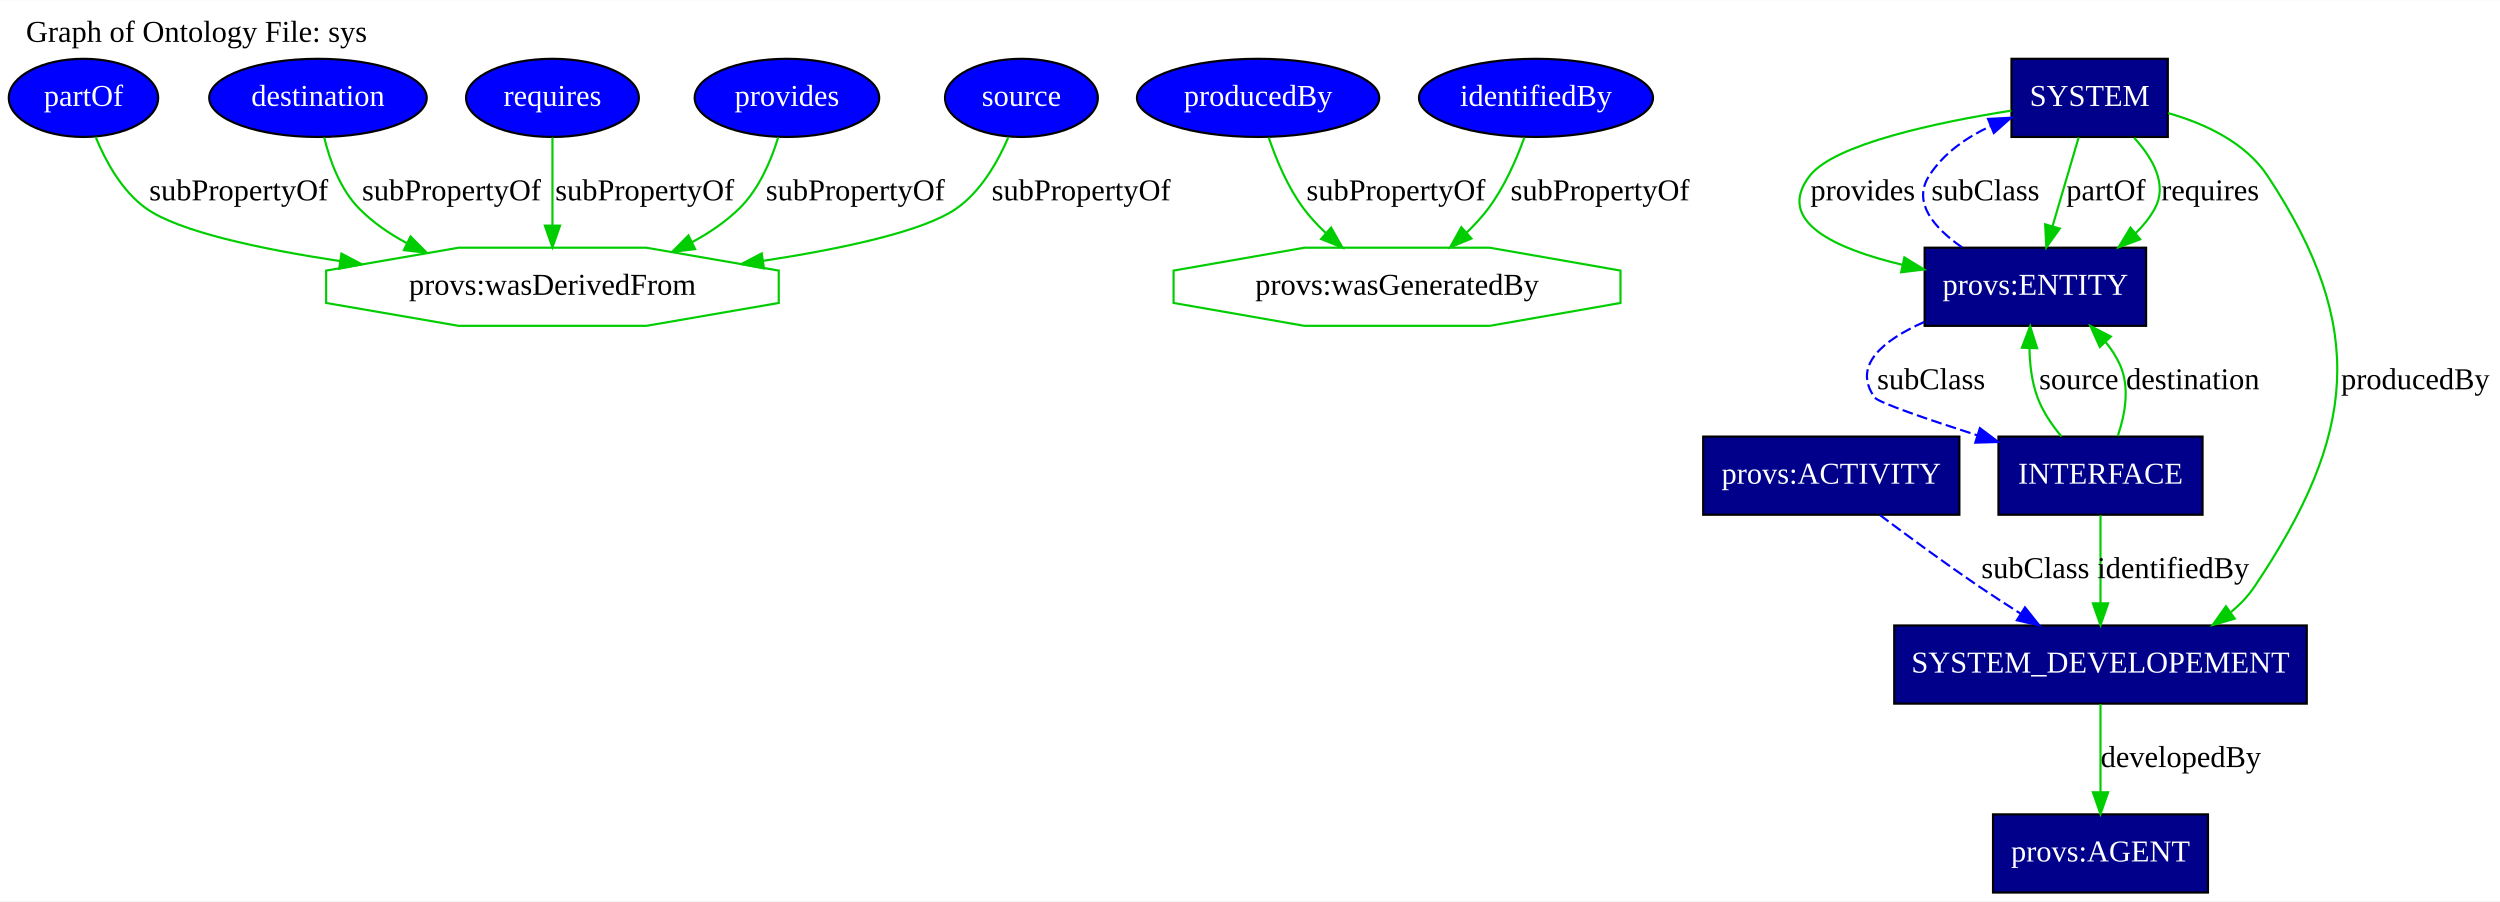
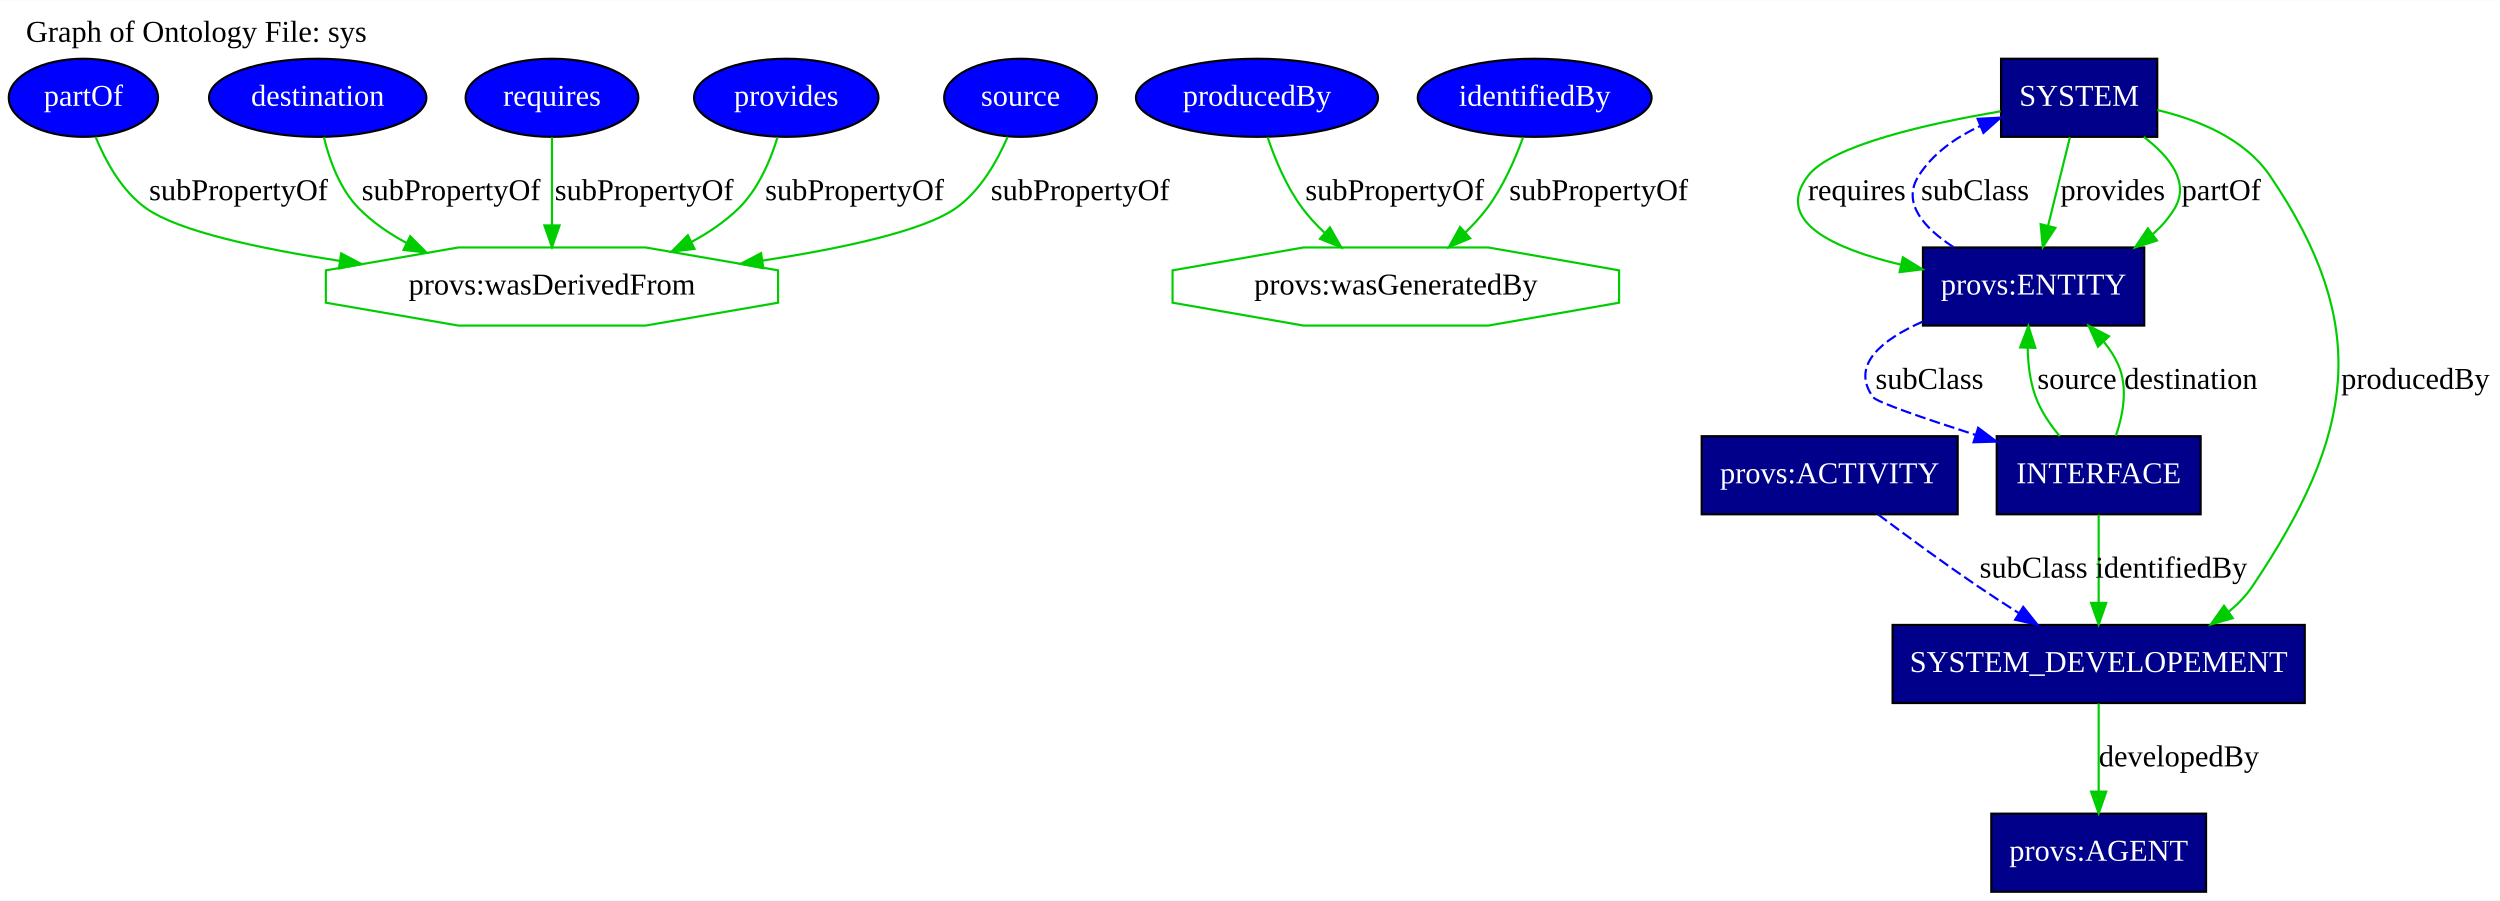
- <svg xmlns="http://www.w3.org/2000/svg" xmlns:xlink="http://www.w3.org/1999/xlink" width="1151pt" height="415pt" viewBox="0.00 0.00 1151.45 415.00">
+ <svg xmlns="http://www.w3.org/2000/svg" xmlns:xlink="http://www.w3.org/1999/xlink" width="1152pt" height="415pt" viewBox="0.00 0.00 1152.45 415.00">
  <g id="graph0" class="graph" transform="scale(1 1) rotate(0) translate(4 411)">
-     <polygon fill="white" stroke="none" points="-4,4 -4,-411 1147.45,-411 1147.45,4 -4,4" />
+     <polygon fill="white" stroke="none" points="-4,4 -4,-411 1148.45,-411 1148.45,4 -4,4" />
    <text text-anchor="middle" x="86.5" y="-391.8" font-family="Times New Roman,serif" font-size="14.00">Graph of Ontology File: sys</text>
    <g id="node1" class="node">
      <ellipse fill="blue" stroke="black" cx="34.447" cy="-366" rx="34.394" ry="18" />
      <text text-anchor="middle" x="34.447" y="-362.3" font-family="Times New Roman,serif" font-size="14.00" fill="white">partOf</text>
    </g>
    <g id="node2" class="node">
      <g id="a_node2">
        <a xlink:href="file:///C:/sadl/git/RACK/RACK-Ontology/Graphs/PROV-S.owl.svg" xlink:title="provs:wasDerivedFrom">
          <polygon fill="none" stroke="#00cd00" points="354.681,-271.544 354.681,-286.456 293.622,-297 207.272,-297 146.213,-286.456 146.213,-271.544 207.272,-261 293.622,-261 354.681,-271.544" />
          <text text-anchor="middle" x="250.447" y="-275.3" font-family="Times New Roman,serif" font-size="14.00">provs:wasDerivedFrom</text>
        </a>
      </g>
    </g>
    <g id="edge1" class="edge">
      <path fill="none" stroke="#00cd00" d="M40.042,-348.017C44.593,-336.896 52.137,-322.991 63.447,-315 78.397,-304.437 115.459,-296.459 152.682,-290.809" />
      <polygon fill="#00cd00" stroke="#00cd00" points="153.262,-294.261 162.649,-289.349 152.247,-287.335 153.262,-294.261" />
      <text text-anchor="middle" x="105.947" y="-318.8" font-family="Times New Roman,serif" font-size="14.00">subPropertyOf</text>
    </g>
    <g id="node3" class="node">
      <ellipse fill="blue" stroke="black" cx="575.447" cy="-366" rx="55.79" ry="18" />
      <text text-anchor="middle" x="575.447" y="-362.3" font-family="Times New Roman,serif" font-size="14.00" fill="white">producedBy</text>
    </g>
    <g id="node4" class="node">
      <g id="a_node4">
        <a xlink:href="file:///C:/sadl/git/RACK/RACK-Ontology/Graphs/PROV-S.owl.svg" xlink:title="provs:wasGeneratedBy">
          <polygon fill="none" stroke="#00cd00" points="742.367,-271.544 742.367,-286.456 682.078,-297 596.816,-297 536.527,-286.456 536.527,-271.544 596.816,-261 682.078,-261 742.367,-271.544" />
          <text text-anchor="middle" x="639.447" y="-275.3" font-family="Times New Roman,serif" font-size="14.00">provs:wasGeneratedBy</text>
        </a>
      </g>
    </g>
    <g id="edge2" class="edge">
      <path fill="none" stroke="#00cd00" d="M580.37,-347.707C583.811,-337.539 589.112,-324.798 596.447,-315 599.393,-311.065 602.874,-307.308 606.56,-303.813" />
      <polygon fill="#00cd00" stroke="#00cd00" points="609.084,-306.255 614.308,-297.037 604.476,-300.986 609.084,-306.255" />
      <text text-anchor="middle" x="638.947" y="-318.8" font-family="Times New Roman,serif" font-size="14.00">subPropertyOf</text>
    </g>
    <g id="node5" class="node">
      <ellipse fill="blue" stroke="black" cx="142.447" cy="-366" rx="50.091" ry="18" />
      <text text-anchor="middle" x="142.447" y="-362.3" font-family="Times New Roman,serif" font-size="14.00" fill="white">destination</text>
    </g>
    <g id="edge3" class="edge">
      <path fill="none" stroke="#00cd00" d="M145.319,-347.786C147.903,-337.134 152.699,-323.849 161.447,-315 167.723,-308.651 175.288,-303.426 183.325,-299.131" />
      <polygon fill="#00cd00" stroke="#00cd00" points="185.075,-302.172 192.555,-294.668 182.028,-295.871 185.075,-302.172" />
      <text text-anchor="middle" x="203.947" y="-318.8" font-family="Times New Roman,serif" font-size="14.00">subPropertyOf</text>
    </g>
    <g id="node6" class="node">
      <g id="a_node6">
        <a xlink:href="file:///C:/sadl/git/RACK/RACK-Ontology/Graphs/PROV-S.owl.svg" xlink:title="provs:ACTIVITY">
          <polygon fill="#00008b" stroke="black" points="898.447,-210 780.447,-210 780.447,-174 898.447,-174 898.447,-210" />
          <text text-anchor="middle" x="839.447" y="-188.3" font-family="Times New Roman,serif" font-size="14.00" fill="white">provs:ACTIVITY</text>
        </a>
      </g>
    </g>
    <g id="node7" class="node">
      <polygon fill="#00008b" stroke="black" points="1058.45,-123 868.447,-123 868.447,-87 1058.45,-87 1058.45,-123" />
      <text text-anchor="middle" x="963.447" y="-101.3" font-family="Times New Roman,serif" font-size="14.00" fill="white">SYSTEM_DEVELOPEMENT</text>
    </g>
    <g id="edge4" class="edge">
      <path fill="none" stroke="blue" stroke-dasharray="5,2" d="M861.807,-173.9C874.928,-164.033 891.928,-151.533 907.447,-141 913.577,-136.839 920.181,-132.548 926.629,-128.459" />
      <polygon fill="blue" stroke="blue" points="928.657,-131.319 935.266,-123.038 924.935,-125.39 928.657,-131.319" />
      <text text-anchor="middle" x="933.447" y="-144.8" font-family="Times New Roman,serif" font-size="14.00">subClass</text>
    </g>
    <g id="node15" class="node">
      <g id="a_node15">
        <a xlink:href="file:///C:/sadl/git/RACK/RACK-Ontology/Graphs/PROV-S.owl.svg" xlink:title="provs:AGENT">
          <polygon fill="#00008b" stroke="black" points="1012.95,-36 913.947,-36 913.947,-0 1012.95,-0 1012.95,-36" />
          <text text-anchor="middle" x="963.447" y="-14.3" font-family="Times New Roman,serif" font-size="14.00" fill="white">provs:AGENT</text>
        </a>
      </g>
    </g>
    <g id="edge16" class="edge">
      <path fill="none" stroke="#00cd00" d="M963.447,-86.799C963.447,-75.163 963.447,-59.548 963.447,-46.237" />
      <polygon fill="#00cd00" stroke="#00cd00" points="966.947,-46.175 963.447,-36.175 959.947,-46.175 966.947,-46.175" />
      <text text-anchor="middle" x="1000.45" y="-57.8" font-family="Times New Roman,serif" font-size="14.00">developedBy</text>
    </g>
    <g id="node8" class="node">
      <ellipse fill="blue" stroke="black" cx="250.447" cy="-366" rx="39.794" ry="18" />
      <text text-anchor="middle" x="250.447" y="-362.3" font-family="Times New Roman,serif" font-size="14.00" fill="white">requires</text>
    </g>
    <g id="edge5" class="edge">
      <path fill="none" stroke="#00cd00" d="M250.447,-347.799C250.447,-336.163 250.447,-320.548 250.447,-307.237" />
      <polygon fill="#00cd00" stroke="#00cd00" points="253.947,-307.175 250.447,-297.175 246.947,-307.175 253.947,-307.175" />
      <text text-anchor="middle" x="292.947" y="-318.8" font-family="Times New Roman,serif" font-size="14.00">subPropertyOf</text>
    </g>
    <g id="node9" class="node">
      <g id="a_node9">
        <a xlink:href="file:///C:/sadl/git/RACK/RACK-Ontology/Graphs/PROV-S.owl.svg" xlink:title="provs:ENTITY">
          <polygon fill="#00008b" stroke="black" points="984.447,-297 882.447,-297 882.447,-261 984.447,-261 984.447,-297" />
          <text text-anchor="middle" x="933.447" y="-275.3" font-family="Times New Roman,serif" font-size="14.00" fill="white">provs:ENTITY</text>
        </a>
      </g>
    </g>
    <g id="node10" class="node">
-       <polygon fill="#00008b" stroke="black" points="994.447,-384 922.447,-384 922.447,-348 994.447,-348 994.447,-384" />
-       <text text-anchor="middle" x="958.447" y="-362.3" font-family="Times New Roman,serif" font-size="14.00" fill="white">SYSTEM</text>
+       <polygon fill="#00008b" stroke="black" points="990.447,-384 918.447,-384 918.447,-348 990.447,-348 990.447,-384" />
+       <text text-anchor="middle" x="954.447" y="-362.3" font-family="Times New Roman,serif" font-size="14.00" fill="white">SYSTEM</text>
    </g>
    <g id="edge6" class="edge">
-       <path fill="none" stroke="blue" stroke-dasharray="5,2" d="M899.719,-297.134C886.753,-306.117 876.709,-317.781 884.447,-330 891.04,-340.412 901.658,-347.786 912.817,-352.986" />
-       <polygon fill="blue" stroke="blue" points="911.662,-356.295 922.242,-356.861 914.324,-349.821 911.662,-356.295" />
-       <text text-anchor="middle" x="910.447" y="-318.8" font-family="Times New Roman,serif" font-size="14.00">subClass</text>
+       <path fill="none" stroke="blue" stroke-dasharray="5,2" d="M896.536,-297.156C882.919,-305.977 872.529,-317.496 880.447,-330 887.04,-340.412 897.658,-347.786 908.817,-352.986" />
+       <polygon fill="blue" stroke="blue" points="907.662,-356.295 918.242,-356.861 910.324,-349.821 907.662,-356.295" />
+       <text text-anchor="middle" x="906.447" y="-318.8" font-family="Times New Roman,serif" font-size="14.00">subClass</text>
    </g>
    <g id="node11" class="node">
      <polygon fill="#00008b" stroke="black" points="1010.45,-210 916.447,-210 916.447,-174 1010.45,-174 1010.45,-210" />
      <text text-anchor="middle" x="963.447" y="-188.3" font-family="Times New Roman,serif" font-size="14.00" fill="white">INTERFACE</text>
    </g>
    <g id="edge7" class="edge">
      <path fill="none" stroke="blue" stroke-dasharray="5,2" d="M882.327,-262.815C863.408,-254.442 848.861,-242.732 859.447,-228 861.084,-225.722 883.226,-218.133 906.66,-210.601" />
      <polygon fill="blue" stroke="blue" points="907.905,-213.877 916.369,-207.505 905.779,-207.208 907.905,-213.877" />
      <text text-anchor="middle" x="885.447" y="-231.8" font-family="Times New Roman,serif" font-size="14.00">subClass</text>
    </g>
    <g id="edge14" class="edge">
-       <path fill="none" stroke="#00cd00" d="M994.619,-358.984C1011.55,-354.158 1030.21,-345.499 1040.45,-330 1086.76,-259.872 1081.26,-210.795 1034.45,-141 1031.46,-136.549 1027.74,-132.642 1023.57,-129.216" />
+       <path fill="none" stroke="#00cd00" d="M990.48,-360.352C1009.32,-355.89 1030.82,-347.143 1042.45,-330 1089.65,-260.426 1081.28,-210.823 1034.45,-141 1031.46,-136.549 1027.74,-132.642 1023.57,-129.216" />
      <polygon fill="#00cd00" stroke="#00cd00" points="1025.27,-126.13 1015.09,-123.205 1021.22,-131.842 1025.27,-126.13" />
-       <text text-anchor="middle" x="1108.45" y="-231.8" font-family="Times New Roman,serif" font-size="14.00">producedBy</text>
+       <text text-anchor="middle" x="1109.45" y="-231.8" font-family="Times New Roman,serif" font-size="14.00">producedBy</text>
    </g>
    <g id="edge11" class="edge">
-       <path fill="none" stroke="#00cd00" d="M922.389,-360.147C888.296,-354.731 840.725,-344.746 829.447,-330 813.468,-309.108 841.233,-296.494 872.076,-289.162" />
-       <polygon fill="#00cd00" stroke="#00cd00" points="873.123,-292.516 882.146,-286.964 871.63,-285.677 873.123,-292.516" />
-       <text text-anchor="middle" x="853.947" y="-318.8" font-family="Times New Roman,serif" font-size="14.00">provides</text>
+       <path fill="none" stroke="#00cd00" d="M950.197,-347.799C947.322,-336.163 943.465,-320.548 940.176,-307.237" />
+       <polygon fill="#00cd00" stroke="#00cd00" points="943.487,-306.044 937.69,-297.175 936.691,-307.723 943.487,-306.044" />
+       <text text-anchor="middle" x="969.947" y="-318.8" font-family="Times New Roman,serif" font-size="14.00">provides</text>
    </g>
    <g id="edge12" class="edge">
-       <path fill="none" stroke="#00cd00" d="M953.388,-347.799C949.931,-336.047 945.282,-320.238 941.342,-306.842" />
-       <polygon fill="#00cd00" stroke="#00cd00" points="944.678,-305.781 938.499,-297.175 937.962,-307.757 944.678,-305.781" />
-       <text text-anchor="middle" x="965.947" y="-318.8" font-family="Times New Roman,serif" font-size="14.00">partOf</text>
+       <path fill="none" stroke="#00cd00" d="M984.235,-347.972C996.184,-338.839 1005.62,-327.012 998.447,-315 995.764,-310.508 992.283,-306.558 988.327,-303.092" />
+       <polygon fill="#00cd00" stroke="#00cd00" points="990.319,-300.211 980.22,-297.008 986.118,-305.81 990.319,-300.211" />
+       <text text-anchor="middle" x="1019.95" y="-318.8" font-family="Times New Roman,serif" font-size="14.00">partOf</text>
    </g>
    <g id="edge15" class="edge">
-       <path fill="none" stroke="#00cd00" d="M978.968,-347.605C987.638,-338.079 994.487,-326.004 988.447,-315 986.119,-310.759 983.034,-306.958 979.511,-303.568" />
-       <polygon fill="#00cd00" stroke="#00cd00" points="981.707,-300.843 971.765,-297.181 977.253,-306.243 981.707,-300.843" />
-       <text text-anchor="middle" x="1013.95" y="-318.8" font-family="Times New Roman,serif" font-size="14.00">requires</text>
+       <path fill="none" stroke="#00cd00" d="M918.247,-359.776C885.299,-354.193 840.206,-344.185 829.447,-330 813.552,-309.043 841.315,-296.431 872.136,-289.116" />
+       <polygon fill="#00cd00" stroke="#00cd00" points="873.173,-292.473 882.199,-286.924 871.683,-285.633 873.173,-292.473" />
+       <text text-anchor="middle" x="851.947" y="-318.8" font-family="Times New Roman,serif" font-size="14.00">requires</text>
    </g>
    <g id="edge17" class="edge">
      <path fill="none" stroke="#00cd00" d="M963.447,-173.799C963.447,-162.163 963.447,-146.548 963.447,-133.237" />
      <polygon fill="#00cd00" stroke="#00cd00" points="966.947,-133.175 963.447,-123.175 959.947,-133.175 966.947,-133.175" />
      <text text-anchor="middle" x="996.947" y="-144.8" font-family="Times New Roman,serif" font-size="14.00">identifiedBy</text>
    </g>
    <g id="edge13" class="edge">
      <path fill="none" stroke="#00cd00" d="M945.498,-210.027C941.05,-215.321 936.867,-221.491 934.447,-228 931.815,-235.08 930.856,-243.123 930.737,-250.656" />
      <polygon fill="#00cd00" stroke="#00cd00" points="927.244,-250.922 931.042,-260.813 934.241,-250.712 927.244,-250.922" />
      <text text-anchor="middle" x="953.447" y="-231.8" font-family="Times New Roman,serif" font-size="14.00">source</text>
    </g>
    <g id="edge18" class="edge">
      <path fill="none" stroke="#00cd00" d="M971.397,-210.268C974.797,-220.19 977.047,-232.69 972.447,-243 970.785,-246.726 968.508,-250.22 965.883,-253.45" />
      <polygon fill="#00cd00" stroke="#00cd00" points="963.142,-251.253 958.793,-260.914 968.218,-256.074 963.142,-251.253" />
      <text text-anchor="middle" x="1005.95" y="-231.8" font-family="Times New Roman,serif" font-size="14.00">destination</text>
    </g>
    <g id="node12" class="node">
      <ellipse fill="blue" stroke="black" cx="703.447" cy="-366" rx="53.891" ry="18" />
      <text text-anchor="middle" x="703.447" y="-362.3" font-family="Times New Roman,serif" font-size="14.00" fill="white">identifiedBy</text>
    </g>
    <g id="edge8" class="edge">
      <path fill="none" stroke="#00cd00" d="M698.093,-347.744C694.419,-337.59 688.862,-324.85 681.447,-315 678.532,-311.128 675.109,-307.408 671.496,-303.934" />
      <polygon fill="#00cd00" stroke="#00cd00" points="673.711,-301.219 663.917,-297.177 669.053,-306.444 673.711,-301.219" />
      <text text-anchor="middle" x="732.947" y="-318.8" font-family="Times New Roman,serif" font-size="14.00">subPropertyOf</text>
    </g>
    <g id="node13" class="node">
      <ellipse fill="blue" stroke="black" cx="358.447" cy="-366" rx="42.494" ry="18" />
      <text text-anchor="middle" x="358.447" y="-362.3" font-family="Times New Roman,serif" font-size="14.00" fill="white">provides</text>
    </g>
    <g id="edge9" class="edge">
      <path fill="none" stroke="#00cd00" d="M354.427,-347.793C351.159,-337.143 345.558,-323.859 336.447,-315 330.149,-308.876 322.636,-303.774 314.71,-299.535" />
      <polygon fill="#00cd00" stroke="#00cd00" points="316.152,-296.344 305.629,-295.108 313.084,-302.636 316.152,-296.344" />
      <text text-anchor="middle" x="389.947" y="-318.8" font-family="Times New Roman,serif" font-size="14.00">subPropertyOf</text>
    </g>
    <g id="node14" class="node">
      <ellipse fill="blue" stroke="black" cx="466.447" cy="-366" rx="35.194" ry="18" />
      <text text-anchor="middle" x="466.447" y="-362.3" font-family="Times New Roman,serif" font-size="14.00" fill="white">source</text>
    </g>
    <g id="edge10" class="edge">
      <path fill="none" stroke="#00cd00" d="M460.509,-348.011C455.734,-336.888 447.912,-322.982 436.447,-315 421.471,-304.573 384.475,-296.605 347.387,-290.926" />
      <polygon fill="#00cd00" stroke="#00cd00" points="347.862,-287.458 337.457,-289.458 346.838,-294.383 347.862,-287.458" />
      <text text-anchor="middle" x="493.947" y="-318.8" font-family="Times New Roman,serif" font-size="14.00">subPropertyOf</text>
    </g>
  </g>
</svg>
